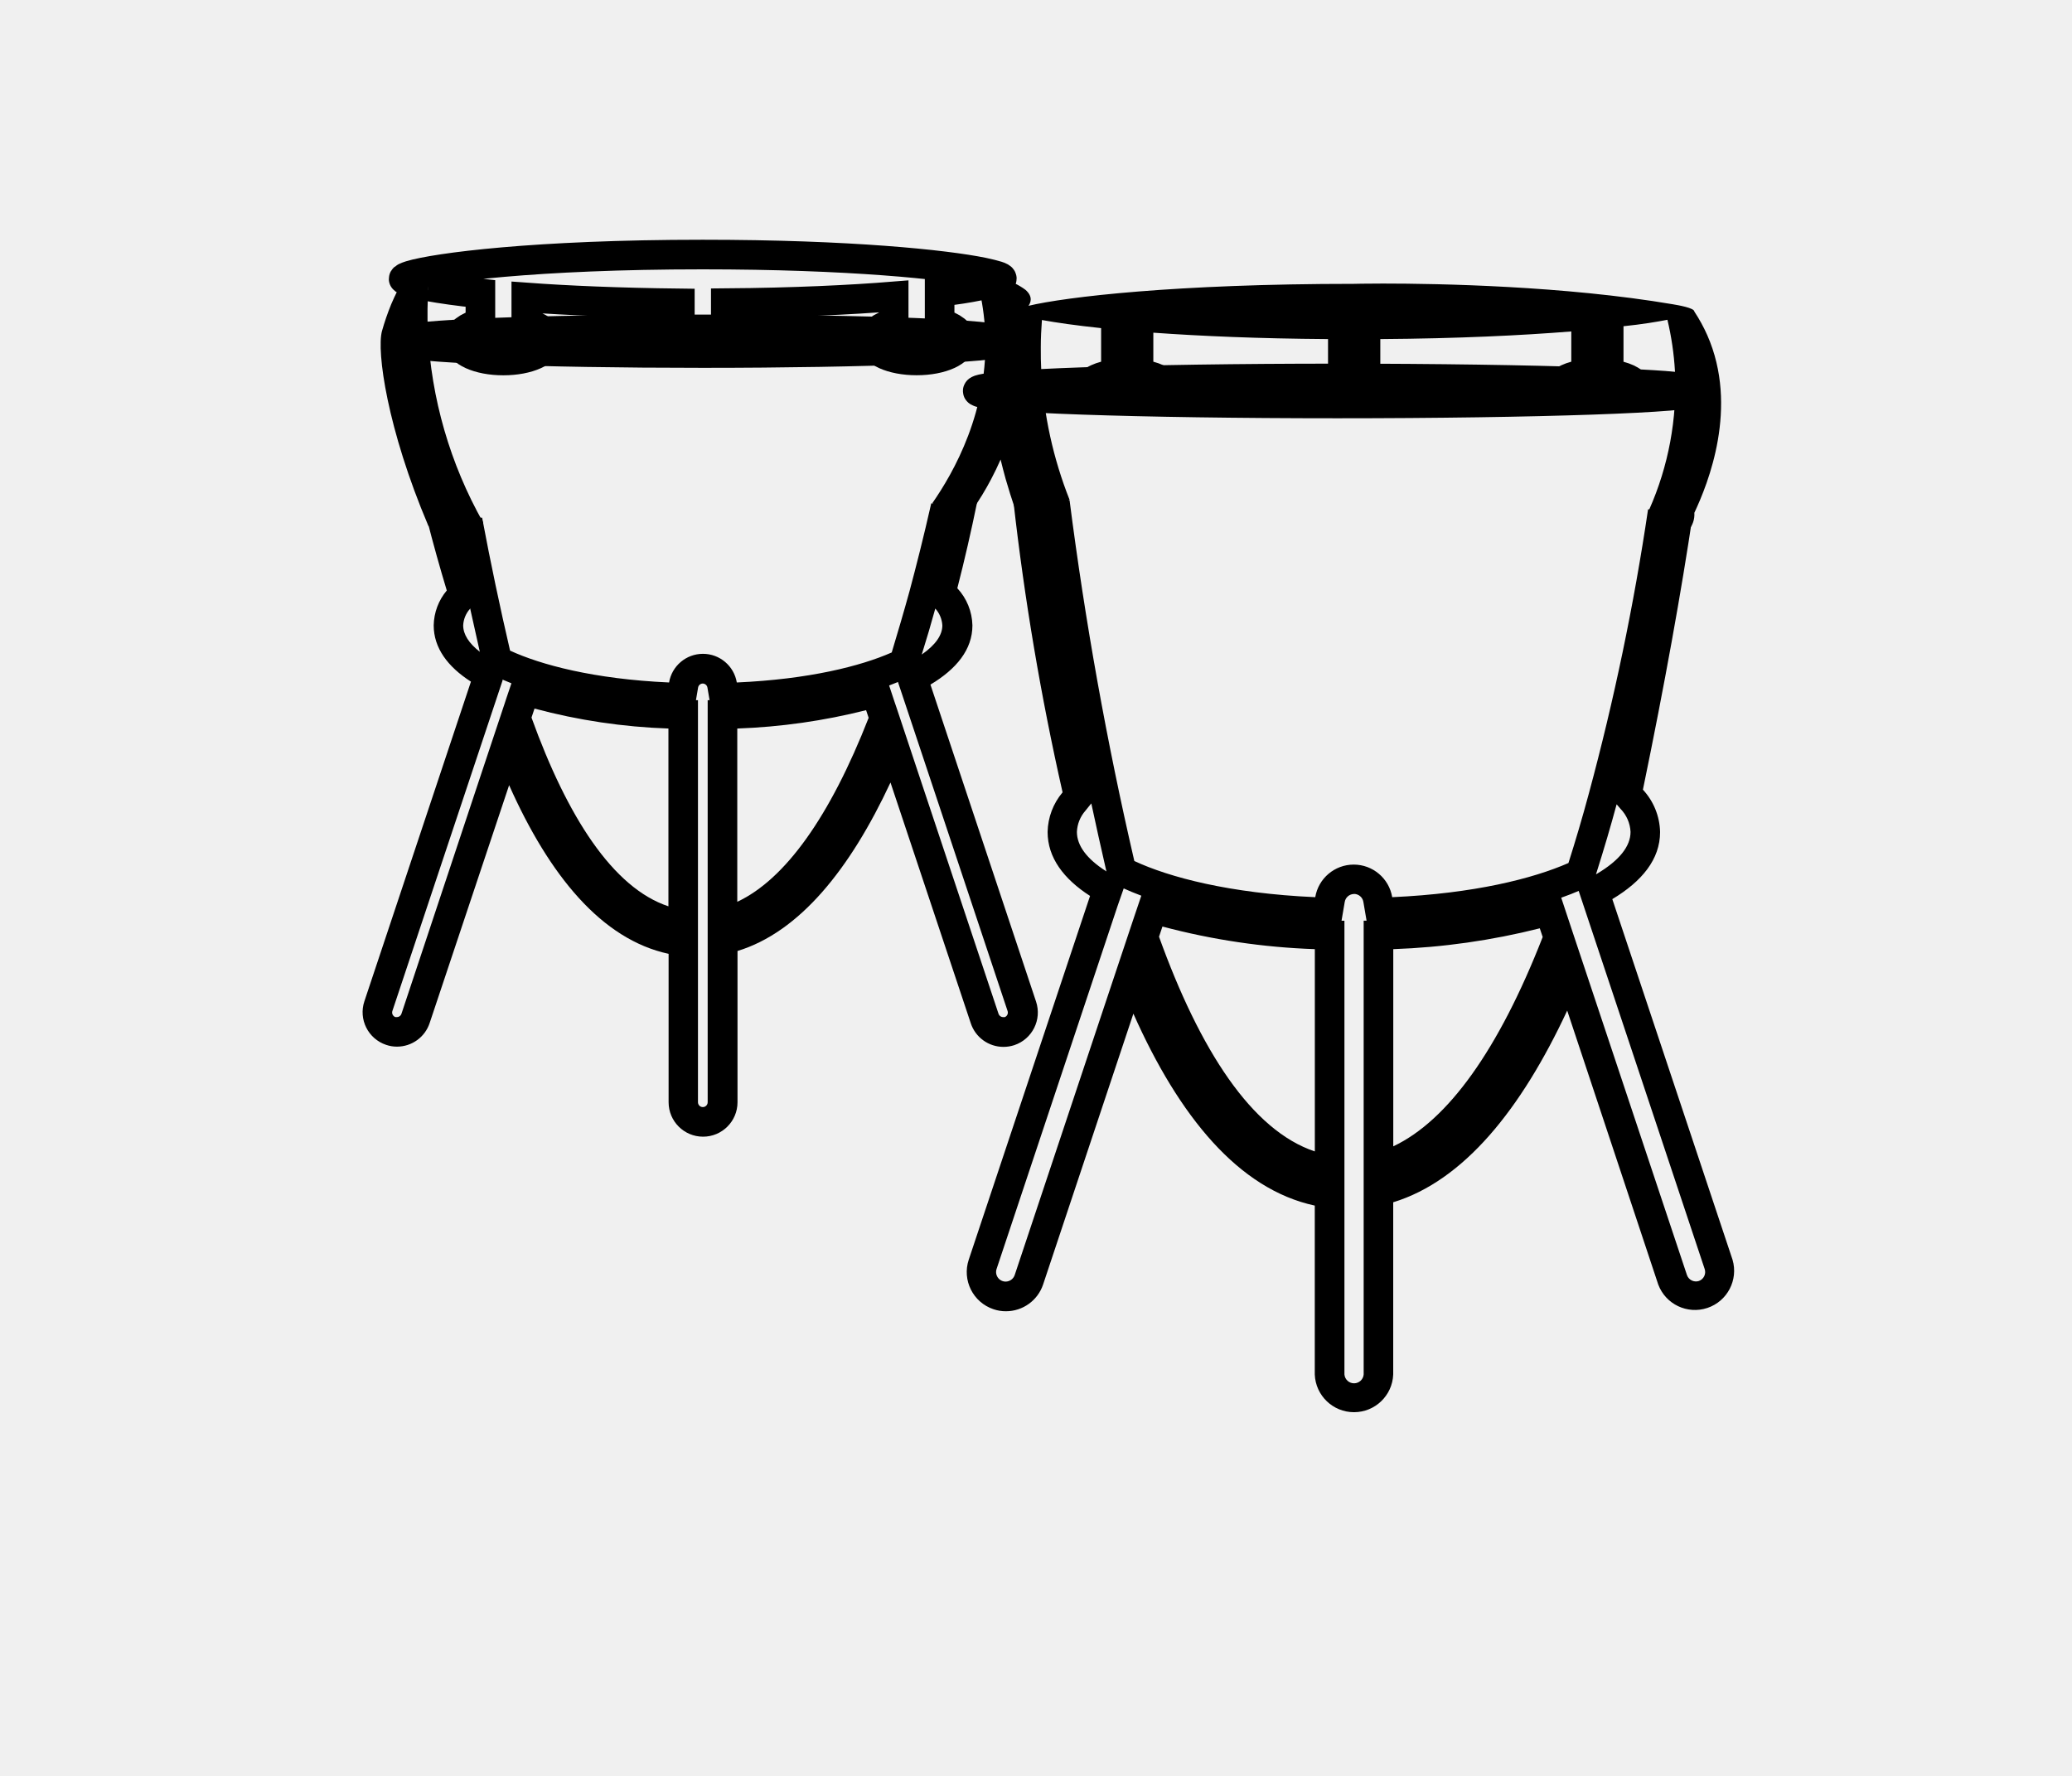
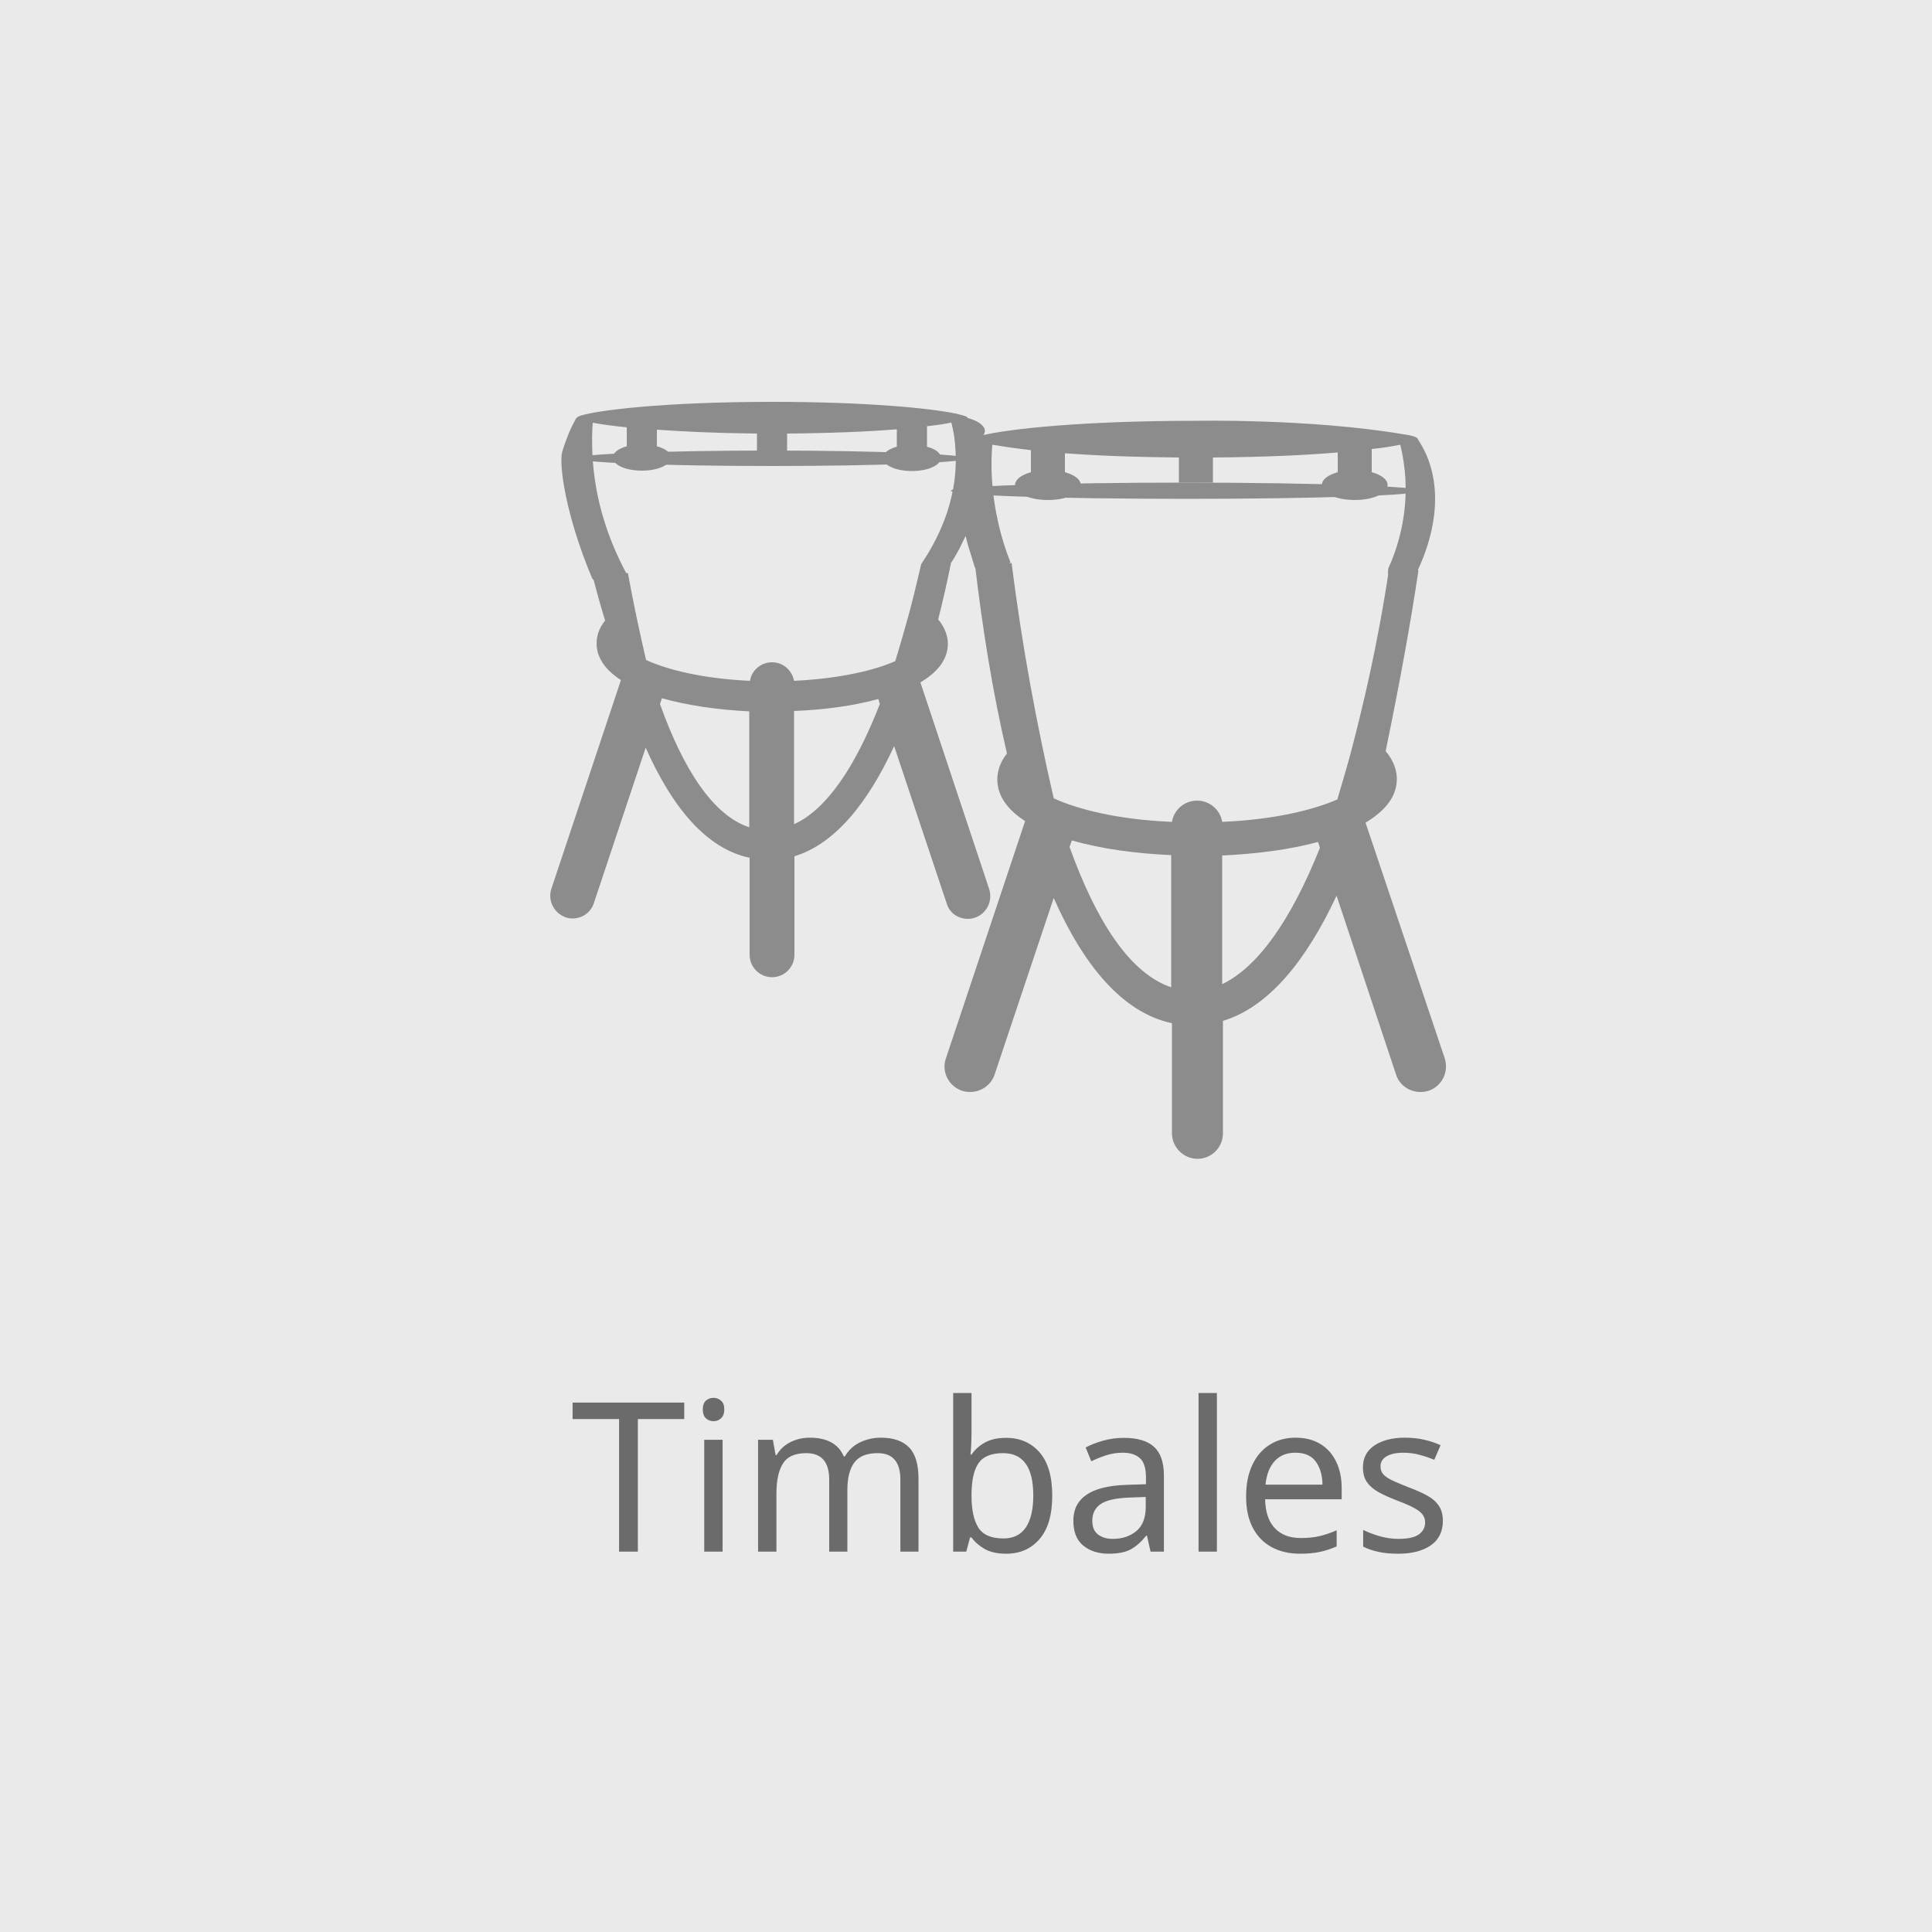
- <svg xmlns="http://www.w3.org/2000/svg" id="Calque_1" data-name="Calque 1" viewBox="0 0 350 300">
-   <defs>
-     <style>.cls-1{fill:none;stroke:#000;stroke-miterlimit:10;stroke-width:5px;}</style>
-   </defs>
-   <path d="M79.42,102.8q.8,3.66,1.63,7.31-2.8-2.19-2.81-4.46a4.52,4.52,0,0,1,1.14-2.79l0-.06m78.61,0a4.64,4.64,0,0,1,1.19,2.85c0,1.66-1.17,3.31-3.48,4.92.84-2.67,1.59-5.23,2.29-7.77m-73.12,12c.46.2,1,.41,1.52.63l-.89,2.63-.24.74h0l-4.07,12.22L67.81,171.27a.81.81,0,0,1-.77.55.77.77,0,0,1-.25,0,.83.83,0,0,1-.52-1l18-54,.63-1.89m66.8.34.67,2,17.84,53.55a.82.82,0,0,1-.48,1,1,1,0,0,1-.29,0,.81.81,0,0,1-.77-.56L155.12,130.6l-3.06-9.2h0l-.57-1.71-.44-1.29-.86-2.6c.56-.21,1.06-.41,1.52-.6m-33,.27a.82.82,0,0,1,.79.68l.36,2.13-.32,0V157h0V186.2a.82.82,0,1,1-1.64,0V160h0V118.28h-.34l.36-2.13a.81.81,0,0,1,.79-.68M165,84.86h-.58l-7.12.19c-1.28,5.65-2.54,10.62-3.67,14.84-1,3.63-2,7-3,10.33-5.24,2.31-14,4.53-26.17,5.07a5.8,5.8,0,0,0-11.44,0c-12.71-.57-21.71-3-26.86-5.38-1.69-7.28-3.28-14.77-4.72-22.46q-4.67.14-9.33.24c1.07,4.2,2.2,8.22,3.36,12.06a9.41,9.41,0,0,0-2.21,5.89c0,3.82,2.37,7,6.29,9.51l-18,54a5.82,5.82,0,0,0,3.68,7.36,5.61,5.61,0,0,0,1.83.3,5.81,5.81,0,0,0,5.52-4L86,132.64c6.8,15.26,15.62,26.06,26.94,28.49V186.2a5.82,5.82,0,0,0,11.64,0V160.65c10.48-3.21,19-13.8,25.84-28.46l13.56,40.66a5.81,5.81,0,0,0,5.51,4,5.89,5.89,0,0,0,1.84-.29,5.82,5.82,0,0,0,3.68-7.36l-17.84-53.55c4.38-2.62,7.09-5.91,7.09-10a9.52,9.52,0,0,0-2.55-6.28c1.22-4.74,2.33-9.59,3.34-14.51Zm-52.1,68.24C103.54,150,95.84,138,89.78,121.22l.51-1.52a100.59,100.59,0,0,0,22.62,3.37v30Zm11.64-.76V123.07a103.72,103.72,0,0,0,21.76-3.1l.43,1.29c-6.52,16.67-14.09,27.29-22.19,31.08Z" />
-   <path d="M70.16,46.94a10.86,10.86,0,0,0-1.94.18,38,38,0,0,0-2.14,4.28,41.8,41.8,0,0,0-1.56,4.54c-.92,3.42.88,16.52,7.83,32.87a6.76,6.76,0,0,0,4.09,1.64h.25a7,7,0,0,0,4.93-2.18,72.94,72.94,0,0,1-9.35-32.33,69.7,69.7,0,0,1,.1-7.56c.62-.31.84-.68.42-1a5.64,5.64,0,0,0-2.63-.47Z" />
-   <path d="M171,64.61v.19l0-.11,0-.08m-6.17-17.55c-2.91,0-4.43.1-4.54.28s1.54.55,5,1a41.64,41.64,0,0,1,1.12,7.6c.7,13.44-5.37,23.94-8.92,29.06a8.74,8.74,0,0,0,4.09,1.36l.53,0a9,9,0,0,0,2.2-.29,48.28,48.28,0,0,0,3.1-5.1c.61-1.15,1.14-2.27,1.61-3.34.26,1.07.54,2.16.85,3.27q.74,2.56,1.53,4.89a10.17,10.17,0,0,0,3.29.55h.25a10.6,10.6,0,0,0,5.73-1.91,69.3,69.3,0,0,1-4.78-21.78c-.07-1.37-.09-2.71-.08-4h0c0-1.55.08-3.08.19-4.59,2.42.44,5.73.92,10,1.37V61.1c-2.48.67-4.12,1.89-4.12,3.32,0,2.17,3.75,3.88,8.53,3.88s8.53-1.71,8.53-3.88c0-1.43-1.65-2.65-4.12-3.32V56.2c7.91.57,17.77,1,29.51,1.08V63.8h8.83V57.28c13.15-.09,23.94-.62,32.26-1.29V61.1c-2.47.68-4.11,1.89-4.11,3.32,0,2.18,3.74,3.88,8.52,3.88s8.53-1.7,8.53-3.88c0-1.43-1.64-2.64-4.12-3.31v-6c3.21-.33,5.68-.75,7.42-1.09a49.64,49.64,0,0,1,1.27,8.65,51.37,51.37,0,0,1-4.35,23.42,4.07,4.07,0,0,0,3.54,4.9h.19a4.1,4.1,0,0,0,3.9-4.37c2.32-4.93,7.54-17.84,2.18-30a27.19,27.19,0,0,0-2.19-4c0-.6-2.73-1.07-3.63-1.22-18.32-3.11-39.55-3.5-48.94-3.5-3.09,0-4.9.05-4.9.05-30.1,0-48.71,2.21-55,3.71.29-.41.89-1.49-.52-2.71a11.11,11.11,0,0,0-3.9-1.84c-1.73,0-3.22,0-4.45,0Z" />
-   <path d="M184.34,135.71q1.16,5.43,2.4,10.82l.16.68-.11-.07c-3.24-2.08-4.88-4.31-4.88-6.61a5.78,5.78,0,0,1,1.44-3.58l1-1.24m88.73.16.66.77a6,6,0,0,1,1.69,3.89c0,2.45-1.9,4.82-5.63,7.05l-.21.12.14-.44c1.24-3.92,2.34-7.65,3.35-11.39m-83.29,14.2c.82.37,1.82.8,3,1.24l-1.22,3.61-.58,1.73-.26.78h0l-4.08,12.22L171.4,215.4a1.63,1.63,0,0,1-1.53,1.1,1.62,1.62,0,0,1-1.53-2.13l20.48-61.44,1-2.86m76.84.41,1,3,20.3,60.92a1.6,1.6,0,0,1-1,2,1.61,1.61,0,0,1-2-1l-15.42-46.26-3.57-10.71h0l-.57-1.71-.49-1.48-1.19-3.59c1.18-.42,2.18-.81,3-1.17m-38,.53a1.61,1.61,0,0,1,1.58,1.35l.54,3.17-.49,0V199.4h0v32.78a1.63,1.63,0,0,1-3.25,0V201.44h0v-45.9l-.49,0,.54-3.17a1.61,1.61,0,0,1,1.57-1.35m-48-66.51q-4.77.09-9.53.21a450.45,450.45,0,0,0,8.3,49.13,10.68,10.68,0,0,0-2.53,6.69c0,4.34,2.71,7.94,7.17,10.81l-20.49,61.45a6.62,6.62,0,0,0,4.19,8.37,6.35,6.35,0,0,0,2.09.34,6.62,6.62,0,0,0,6.28-4.52l15.25-45.75c7.73,17.37,17.77,29.65,30.64,32.42v28.53a6.63,6.63,0,0,0,13.25,0V203.1c11.92-3.65,21.62-15.7,29.39-32.38L280.11,217a6.62,6.62,0,0,0,12.55-4.19l-20.31-60.92c5-3,8.07-6.72,8.07-11.34a10.88,10.88,0,0,0-2.9-7.15C281.21,115.52,284,100,286,86.57c-2.53-.19-5.07-.36-7.61-.53a420.72,420.72,0,0,1-10,48c-1.11,4.13-2.26,8-3.45,11.75-6,2.63-15.93,5.15-29.77,5.77a6.59,6.59,0,0,0-13,0c-14.45-.64-24.7-3.37-30.56-6.11A617.84,617.84,0,0,1,180.67,84.5Zm41.38,110c-10.67-3.55-19.42-17.13-26.32-36.27l.58-1.72a115.37,115.37,0,0,0,25.74,3.82v34.17Zm13.25-.86V160.34a118.09,118.09,0,0,0,24.75-3.52l.49,1.47c-7.42,19-16,31-25.24,35.36Z" />
-   <path class="cls-1" d="M72.37,48.38c2.13.39,5,.81,8.78,1.2v5c-2.18.59-3.62,1.65-3.62,2.91,0,1.91,3.29,3.41,7.49,3.41s7.49-1.49,7.49-3.41c0-1.26-1.44-2.32-3.61-2.91V50.25c6.94.51,15.62.88,25.94,1v5.73h7.76V51.21c11.57-.09,21.05-.55,28.36-1.14v4.49c-2.17.59-3.61,1.66-3.61,2.92,0,1.91,3.29,3.41,7.49,3.41s7.49-1.5,7.49-3.41c0-1.26-1.44-2.33-3.61-2.92V49.3c2.69-.32,4.85-.65,6.51-1,2.62-.49,4-.93,4-1.23S168.15,46.47,166,46c-6.41-1.3-22.41-3-47.32-3-28.29,0-45,2.22-49.36,3.53-.72.23-1.14.43-1.14.59s1.43.75,4.15,1.26" />
-   <path class="cls-1" d="M169.23,57.64c0,1.08-22.62,2-50.51,2s-50.5-.87-50.5-2,22.61-2,50.5-2,50.51.87,50.51,2" />
-   <path class="cls-1" d="M286.67,66.05c0,1.17-27.2,2.11-60.76,2.11s-60.76-.94-60.76-2.11,27.2-2.12,60.76-2.12,60.76.95,60.76,2.12" />
+ <svg xmlns="http://www.w3.org/2000/svg" style="enable-background:new 0 0 500 500;" id="Calque_1" version="1.1" viewBox="0 0 500 500" x="0px" y="0px" xml:space="preserve">
+   <style type="text/css">
+ 	.st0{fill:#EAEAEA;}
+ 	.st1{fill:#8C8C8C;}
+ 	.st2{fill:none;}
+ 	.st3{fill:#6B6B6B;}
+ 	.st4{font-family:'HelveticaNeue-CondensedBold';}
+ 	.st5{font-size:54px;}
+ 	.st6{fill:#FFFFFF;}
+ 	.st7{fill:#EAEAEA;stroke:#8C8C8C;stroke-width:7;stroke-miterlimit:10;}
+ 	.st8{fill:#070707;}
+ 	.st9{fill:none;stroke:#8C8C8C;stroke-width:7;stroke-miterlimit:10;}
+ 	.st10{fill:none;stroke:#8C8C8C;stroke-width:10;stroke-miterlimit:10;}
+ 	.st11{fill:#8C8C8C;stroke:#8C8C8C;stroke-width:3;stroke-miterlimit:10;}
+ 	.st12{fill:none;stroke:#8C8C8C;stroke-width:8;stroke-miterlimit:10;}
+ 	.st13{fill:none;stroke:#8E8E8E;stroke-width:6;stroke-miterlimit:10;}
+ 	.st14{fill:#8E8E8E;}
+ 	.st15{fill:#505050;}
+ 	.st16{fill:none;stroke:#8E8E8E;stroke-width:2;stroke-miterlimit:10;}
+ 	.st17{fill:#8C8C8C;stroke:#8C8C8C;stroke-width:2;stroke-miterlimit:10;}
+ 	.st18{fill:#8C8C8C;stroke:#FFFFFF;stroke-width:2;stroke-miterlimit:10;}
+ 	.st19{fill:none;stroke:#FFFFFF;stroke-width:2;stroke-miterlimit:10;}
+ 	.st20{fill:none;stroke:#8C8C8C;stroke-miterlimit:10;}
+ 	.st21{fill:none;stroke:#8C8C8C;stroke-width:13;stroke-miterlimit:10;}
+ 	.st22{fill:#EAEAEA;stroke:#8C8C8C;stroke-width:8;stroke-miterlimit:10;}
+ 	.st23{fill:none;stroke:#8C8C8C;stroke-width:4;stroke-miterlimit:10;}
+ 	.st24{fill:#8C8C8C;stroke:#8C8C8C;stroke-width:0.75;stroke-miterlimit:10;}
+ 	.st25{fill:none;stroke:#8C8C8C;stroke-width:9;stroke-miterlimit:10;}
+ 	.st26{fill:#8C8C8C;stroke:#8C8C8C;stroke-width:0.5;stroke-miterlimit:10;}
+ 	.st27{stroke:#8C8C8C;stroke-width:8;stroke-miterlimit:10;}
+ 	.st28{fill:#8C8C8C;stroke:#8C8C8C;stroke-miterlimit:10;}
+ 	.st29{fill:none;stroke:#8C8C8C;stroke-width:11;stroke-miterlimit:10;}
+ 	.st30{fill:none;stroke:#8C8C8C;stroke-width:6;stroke-miterlimit:10;}
+ 	.st31{stroke:#8C8C8C;stroke-width:6;stroke-miterlimit:10;}
+ 	.st32{fill:#8C8C8C;stroke:#8C8C8C;stroke-width:4;stroke-miterlimit:10;}
+ 	.st33{fill:#8C8C8C;stroke:#8C8C8C;stroke-width:1.05;stroke-miterlimit:10;}
+ 	.st34{fill:#D6D6D6;}
+ 	.st35{fill:none;stroke:#EAEAEA;stroke-width:5;stroke-miterlimit:10;}
+ 	.st36{fill:#8C8C8C;stroke:#8C8C8C;stroke-width:10;stroke-miterlimit:10;}
+ 	.st37{fill:none;stroke:#CECECE;stroke-width:2;stroke-miterlimit:10;}
+ 	.st38{fill:none;stroke:#FFFFFF;stroke-width:4;stroke-miterlimit:10;}
+ 	.st39{fill-rule:evenodd;clip-rule:evenodd;fill:#8C8C8C;}
+ 	.st40{fill:#8C8C8C;stroke:#8C8C8C;stroke-width:8;stroke-miterlimit:10;}
+ 	.st41{fill:#8C8C8C;stroke:#8C8C8C;stroke-width:7;stroke-miterlimit:10;}
+ 	.st42{fill:#DBDBDB;stroke:#8C8C8C;stroke-width:7;stroke-miterlimit:10;}
+ 	.st43{fill:none;stroke:#8C8C8C;stroke-width:5;stroke-miterlimit:10;}
+ 	.st44{fill:none;stroke:#8C8C8C;stroke-width:3;stroke-miterlimit:10;}
+ 	.st45{clip-path:url(#SVGID_2_);fill:#8C8C8C;}
+ 	.st46{clip-path:url(#SVGID_2_);fill:none;stroke:#8C8C8C;stroke-width:8;stroke-miterlimit:10;}
+ 	.st47{clip-path:url(#SVGID_2_);fill:#FFFFFF;}
+ 	.st48{clip-path:url(#SVGID_2_);fill:#EAEAEA;}
+ 	.st49{clip-path:url(#SVGID_2_);fill:none;stroke:#8C8C8C;stroke-miterlimit:10;}
+ 	.st50{fill:none;stroke:#FFFFFF;stroke-width:0.75;stroke-miterlimit:10;}
+ 	.st51{fill:none;stroke:#8C8C8C;stroke-width:14;stroke-miterlimit:10;}
+ 	.st52{fill:none;stroke:#EAEAEA;stroke-width:2;stroke-miterlimit:10;}
+ 	.st53{fill:none;stroke:#8C8C8C;stroke-width:2;stroke-miterlimit:10;}
+ </style>
+   <rect class="st0" height="500" width="500" />
+   <g>
+     <rect class="st2" height="144" width="500" x="-5" y="363" />
+     <text class="st3 st4 st5" transform="matrix(1 0 0 1 147.6396 401.5557)">Timbales</text>
+   </g>
+   <g>
+     <path class="st1" d="M250.5,237.8c0.6,0,1.2-0.1,1.8-0.3c3-1,4.7-4.3,3.7-7.4l-17.8-53.5c4.4-2.6,7.1-5.9,7.1-10   c0-1.6-0.5-3.9-2.5-6.3c1.2-4.7,2.3-9.6,3.3-14.5c-0.2,0-0.4,0-0.6,0c-2.4,0.1-4.7,0.1-7.1,0.2c-1.3,5.6-2.5,10.6-3.7,14.8   c-1,3.6-2,7-3,10.3c-5.2,2.3-14,4.5-26.2,5.1c-0.5-2.7-2.8-4.8-5.7-4.8c-2.9,0-5.3,2.1-5.7,4.8c-12.7-0.6-21.7-3-26.9-5.4   c-1.7-7.3-3.3-14.8-4.7-22.5c-3.1,0.1-6.2,0.2-9.3,0.2c1.1,4.2,2.2,8.2,3.4,12.1c-1.8,2.2-2.2,4.4-2.2,5.9c0,3.8,2.4,7,6.3,9.5   l-18,54c-1,3,0.6,6.3,3.7,7.4c0.6,0.2,1.2,0.3,1.8,0.3c2.4,0,4.7-1.5,5.5-4l13.4-40.2c6.8,15.3,15.6,26.1,26.9,28.5v25.1   c0,3.2,2.6,5.8,5.8,5.8c3.2,0,5.8-2.6,5.8-5.8v-25.5c10.5-3.2,19-13.8,25.8-28.5l13.6,40.7C245.7,236.3,248,237.8,250.5,237.8z    M193.9,214.1c-9.4-3.1-17.1-15.1-23.1-31.9l0.5-1.5c6.7,1.9,14.6,3,22.6,3.4V214.1z M205.5,213.3v-29.3c7.7-0.3,15.3-1.3,21.8-3.1   l0.4,1.3C221.2,198.9,213.7,209.6,205.5,213.3z" />
+     <path class="st1" d="M162.6,149.3c-4.2-7.6-8.8-18.7-9.3-32.3c-0.1-2.6-0.1-5.2,0.1-7.6c0.6-0.3,0.8-0.7,0.4-1   c-0.6-0.4-2.7-0.6-4.6-0.3c-0.8,1.4-1.5,2.8-2.1,4.3c0,0-0.9,2.2-1.6,4.5c-0.9,3.4,0.9,16.5,7.8,32.9c0.5,0.4,1.9,1.6,4.1,1.6   C160.4,151.6,162.3,149.6,162.6,149.3z" />
+     <path class="st1" d="M246.2,109.3c0.6,2.3,1,4.8,1.1,7.6c0.7,13.4-5.4,23.9-8.9,29.1c0.7,0.5,2.1,1.2,4.1,1.4   c1.1,0.1,2.1-0.1,2.7-0.3c1-1.5,2.1-3.2,3.1-5.1c0.6-1.2,1.1-2.3,1.6-3.3c0.3,1.1,0.5,2.2,0.9,3.3c0.5,1.7,1,3.3,1.5,4.9   c0.8,0.3,2.1,0.6,3.5,0.5c2.8-0.1,4.9-1.3,5.7-1.9c-2.4-6-4.3-13.4-4.8-21.8c-0.1-1.4-0.1-2.7-0.1-4c0,0,0,0,0,0   c0-1.5,0.1-3.1,0.2-4.6c2.4,0.4,5.7,0.9,10,1.4v5.7c-2.5,0.7-4.1,1.9-4.1,3.3c0,2.2,3.7,3.9,8.5,3.9c4.8,0,8.5-1.7,8.5-3.9   c0-1.4-1.6-2.6-4.1-3.3v-4.9c7.9,0.6,17.8,1,29.5,1.1v6.5h8.8v-6.5c13.2-0.1,23.9-0.6,32.3-1.3v5.1c-2.5,0.7-4.1,1.9-4.1,3.3   c0,2.2,3.7,3.9,8.5,3.9s8.5-1.7,8.5-3.9c0-1.4-1.6-2.6-4.1-3.3v-6c3.2-0.3,5.7-0.8,7.4-1.1c0.6,2.5,1.1,5.4,1.3,8.6   c0.6,10.1-2.1,18.3-4.4,23.4c-0.5,2.5,1.4,4.8,3.5,4.9c2.1,0.1,4.2-1.8,4.1-4.4c2.3-4.9,7.5-17.8,2.2-30c-0.6-1.3-1.3-2.6-2.2-4   c0-0.6-2.7-1.1-3.6-1.2c-24.3-4.1-53.8-3.5-53.8-3.5c-30.1,0-48.7,2.2-55,3.7c0.3-0.4,0.9-1.5-0.5-2.7c-1.1-1-2.9-1.6-3.9-1.8   c-5.8-0.1-8.8,0-9,0.2C241.1,108.6,242.8,108.9,246.2,109.3z" />
+     <path class="st1" d="M353.4,212.9c5-3,8.1-6.7,8.1-11.3c0-1.9-0.6-4.5-2.9-7.2c3.7-17.9,6.5-33.4,8.5-46.8   c-2.5-0.2-5.1-0.4-7.6-0.5c-3,20.2-7,36.6-10,48c-1.1,4.1-2.3,8-3.4,11.8c-6,2.6-15.9,5.2-29.8,5.8c-0.5-3.1-3.2-5.5-6.5-5.5   c-3.3,0-6,2.4-6.5,5.5c-14.5-0.6-24.7-3.4-30.6-6.1c-4.4-19.1-8.2-39.4-10.9-60.9c-3.2,0.1-6.4,0.1-9.5,0.2   c1.9,16.4,4.6,33.3,8.3,49.1c-2,2.5-2.5,5-2.5,6.7c0,4.3,2.7,7.9,7.2,10.8l-20.5,61.4c-1.2,3.5,0.7,7.2,4.2,8.4   c0.7,0.2,1.4,0.3,2.1,0.3c2.8,0,5.4-1.8,6.3-4.5l15.3-45.7c7.7,17.4,17.8,29.7,30.6,32.4v28.5c0,3.6,3,6.6,6.6,6.6   c3.7,0,6.6-3,6.6-6.6v-29.1c11.9-3.6,21.6-15.7,29.4-32.4l15.4,46.3c0.9,2.8,3.5,4.5,6.3,4.5c0.7,0,1.4-0.1,2.1-0.3   c3.5-1.2,5.3-4.9,4.2-8.4L353.4,212.9z M303.1,255.5c-10.7-3.6-19.4-17.1-26.3-36.3l0.6-1.7c7.6,2.2,16.6,3.4,25.7,3.8V255.5z    M316.3,254.7v-33.3c8.7-0.4,17.4-1.5,24.8-3.5l0.5,1.5C334.1,238.2,325.5,250.3,316.3,254.7z" />
+     <path class="st1" d="M153.4,109.4c2.1,0.4,5,0.8,8.8,1.2v1v1v2.9c-2.2,0.6-3.6,1.7-3.6,2.9c0,1.9,3.3,3.4,7.5,3.4s7.5-1.5,7.5-3.4   c0-1.3-1.4-2.3-3.6-2.9v-2.3v-1v-1c6.9,0.5,15.6,0.9,25.9,1v1v1v3.8h7.8v-3.8v-1v-1c11.6-0.1,21-0.5,28.4-1.1v1v1v2.5   c-2.2,0.6-3.6,1.7-3.6,2.9c0,1.9,3.3,3.4,7.5,3.4s7.5-1.5,7.5-3.4c0-1.3-1.4-2.3-3.6-2.9v-3.2v-1v-1.1c2.7-0.3,4.9-0.6,6.5-1   c2.6-0.5,4-0.9,4-1.2c0-0.3-1.1-0.6-3.2-1.1c-6.4-1.3-22.4-3-47.3-3c-28.3,0-45.1,2.2-49.4,3.5c-0.7,0.2-1.1,0.4-1.1,0.6   C149.2,108.4,150.6,108.9,153.4,109.4" />
+     <path class="st1" d="M250.2,118.6c0,1.1-22.6,2-50.5,2s-50.5-0.9-50.5-2c0-1.1,22.6-2,50.5-2S250.2,117.6,250.2,118.6" />
+     <path class="st1" d="M367.7,127c0,1.2-27.2,2.1-60.8,2.1s-60.8-0.9-60.8-2.1c0-1.2,27.2-2.1,60.8-2.1S367.7,125.9,367.7,127" />
+   </g>
</svg>
